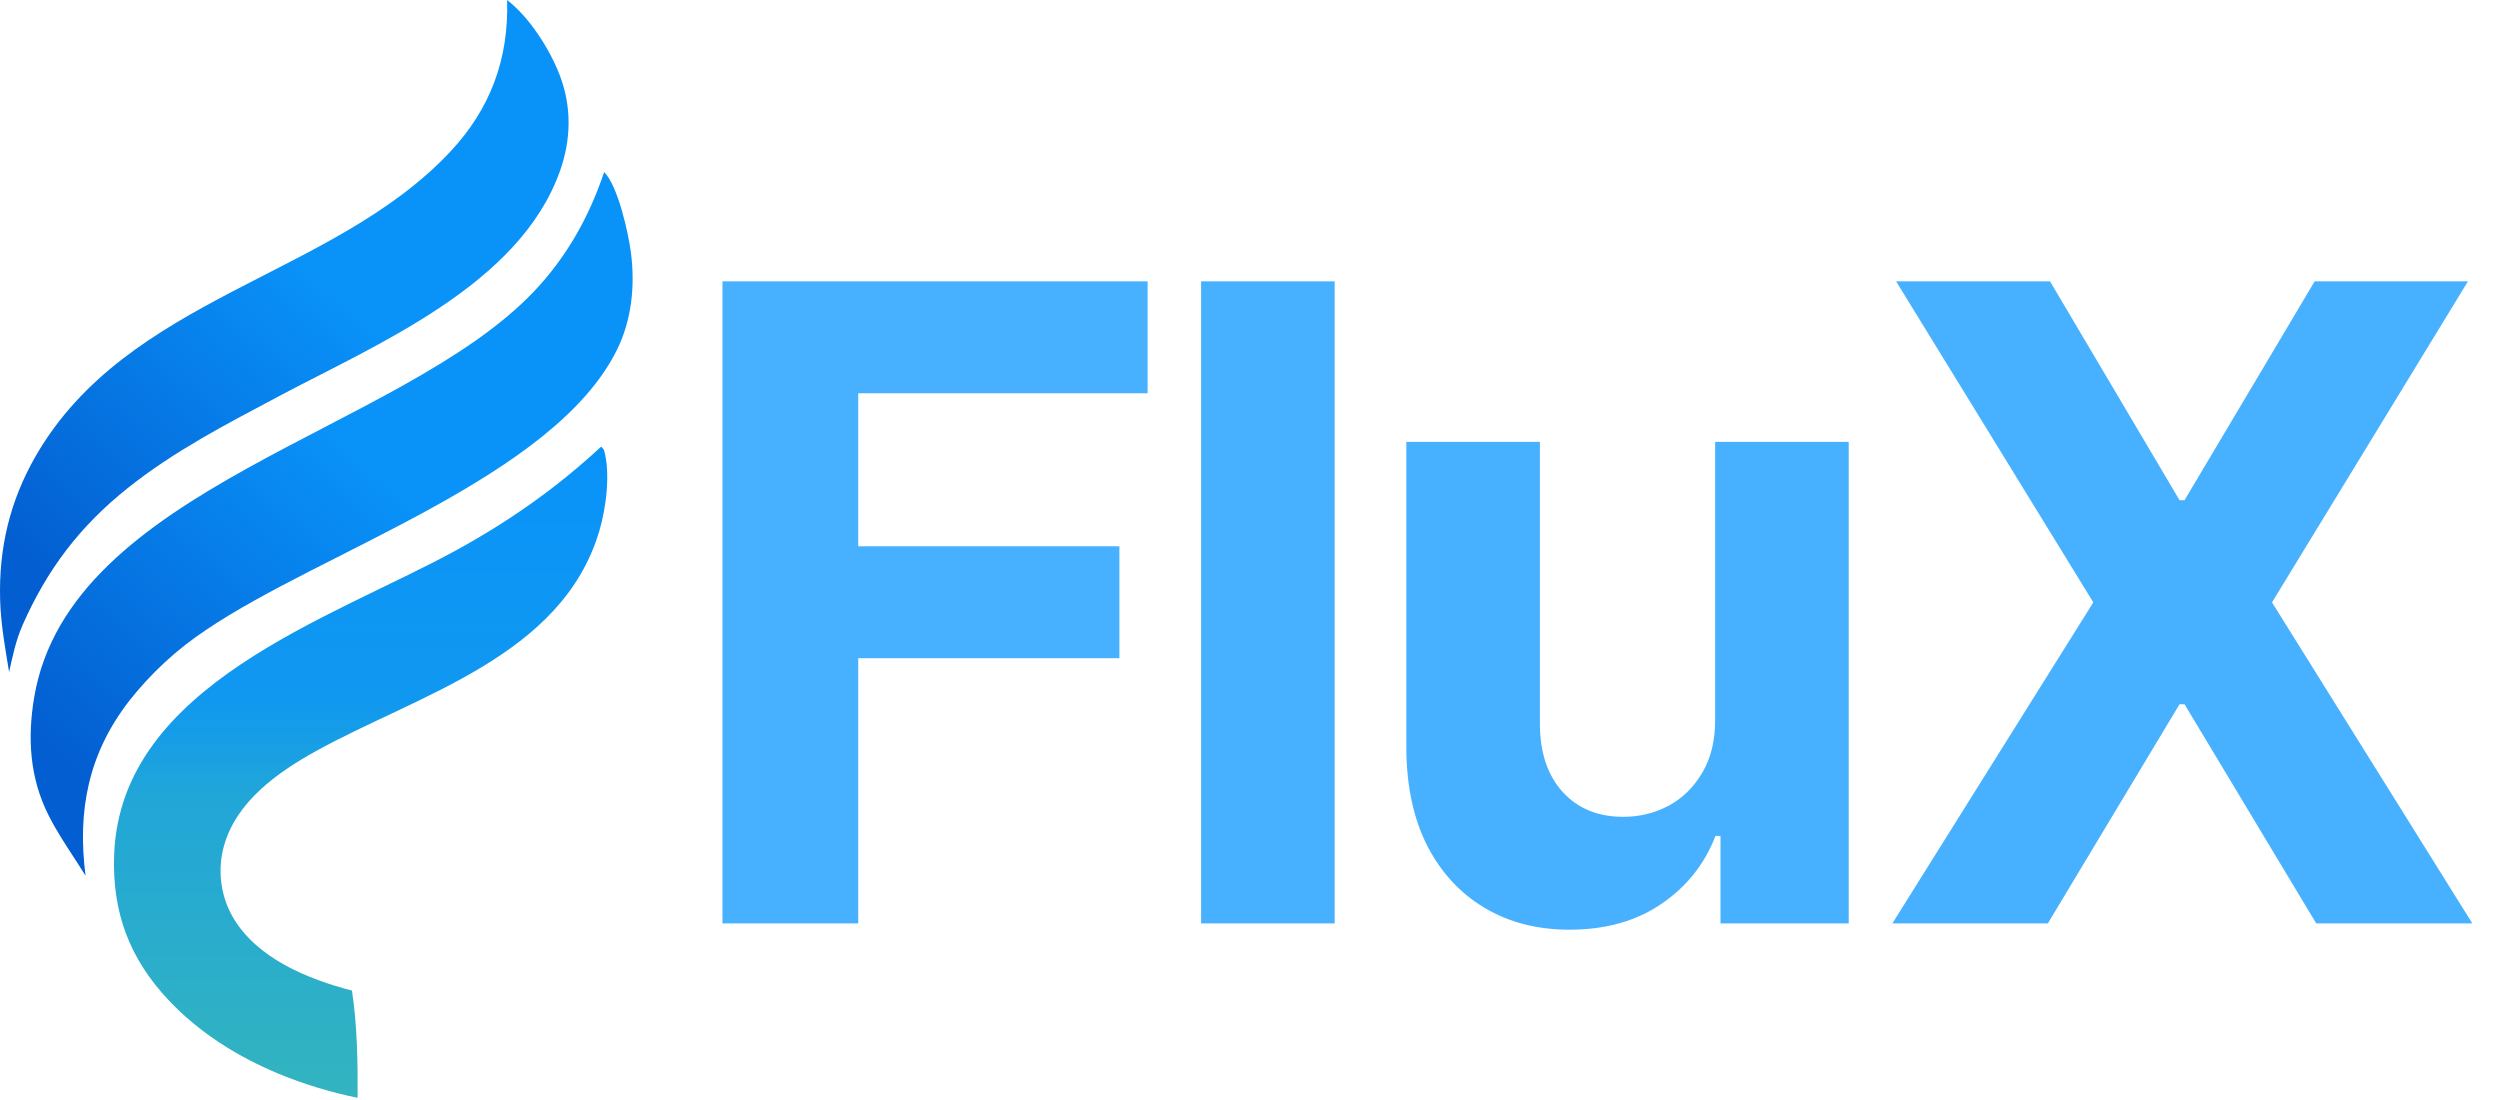
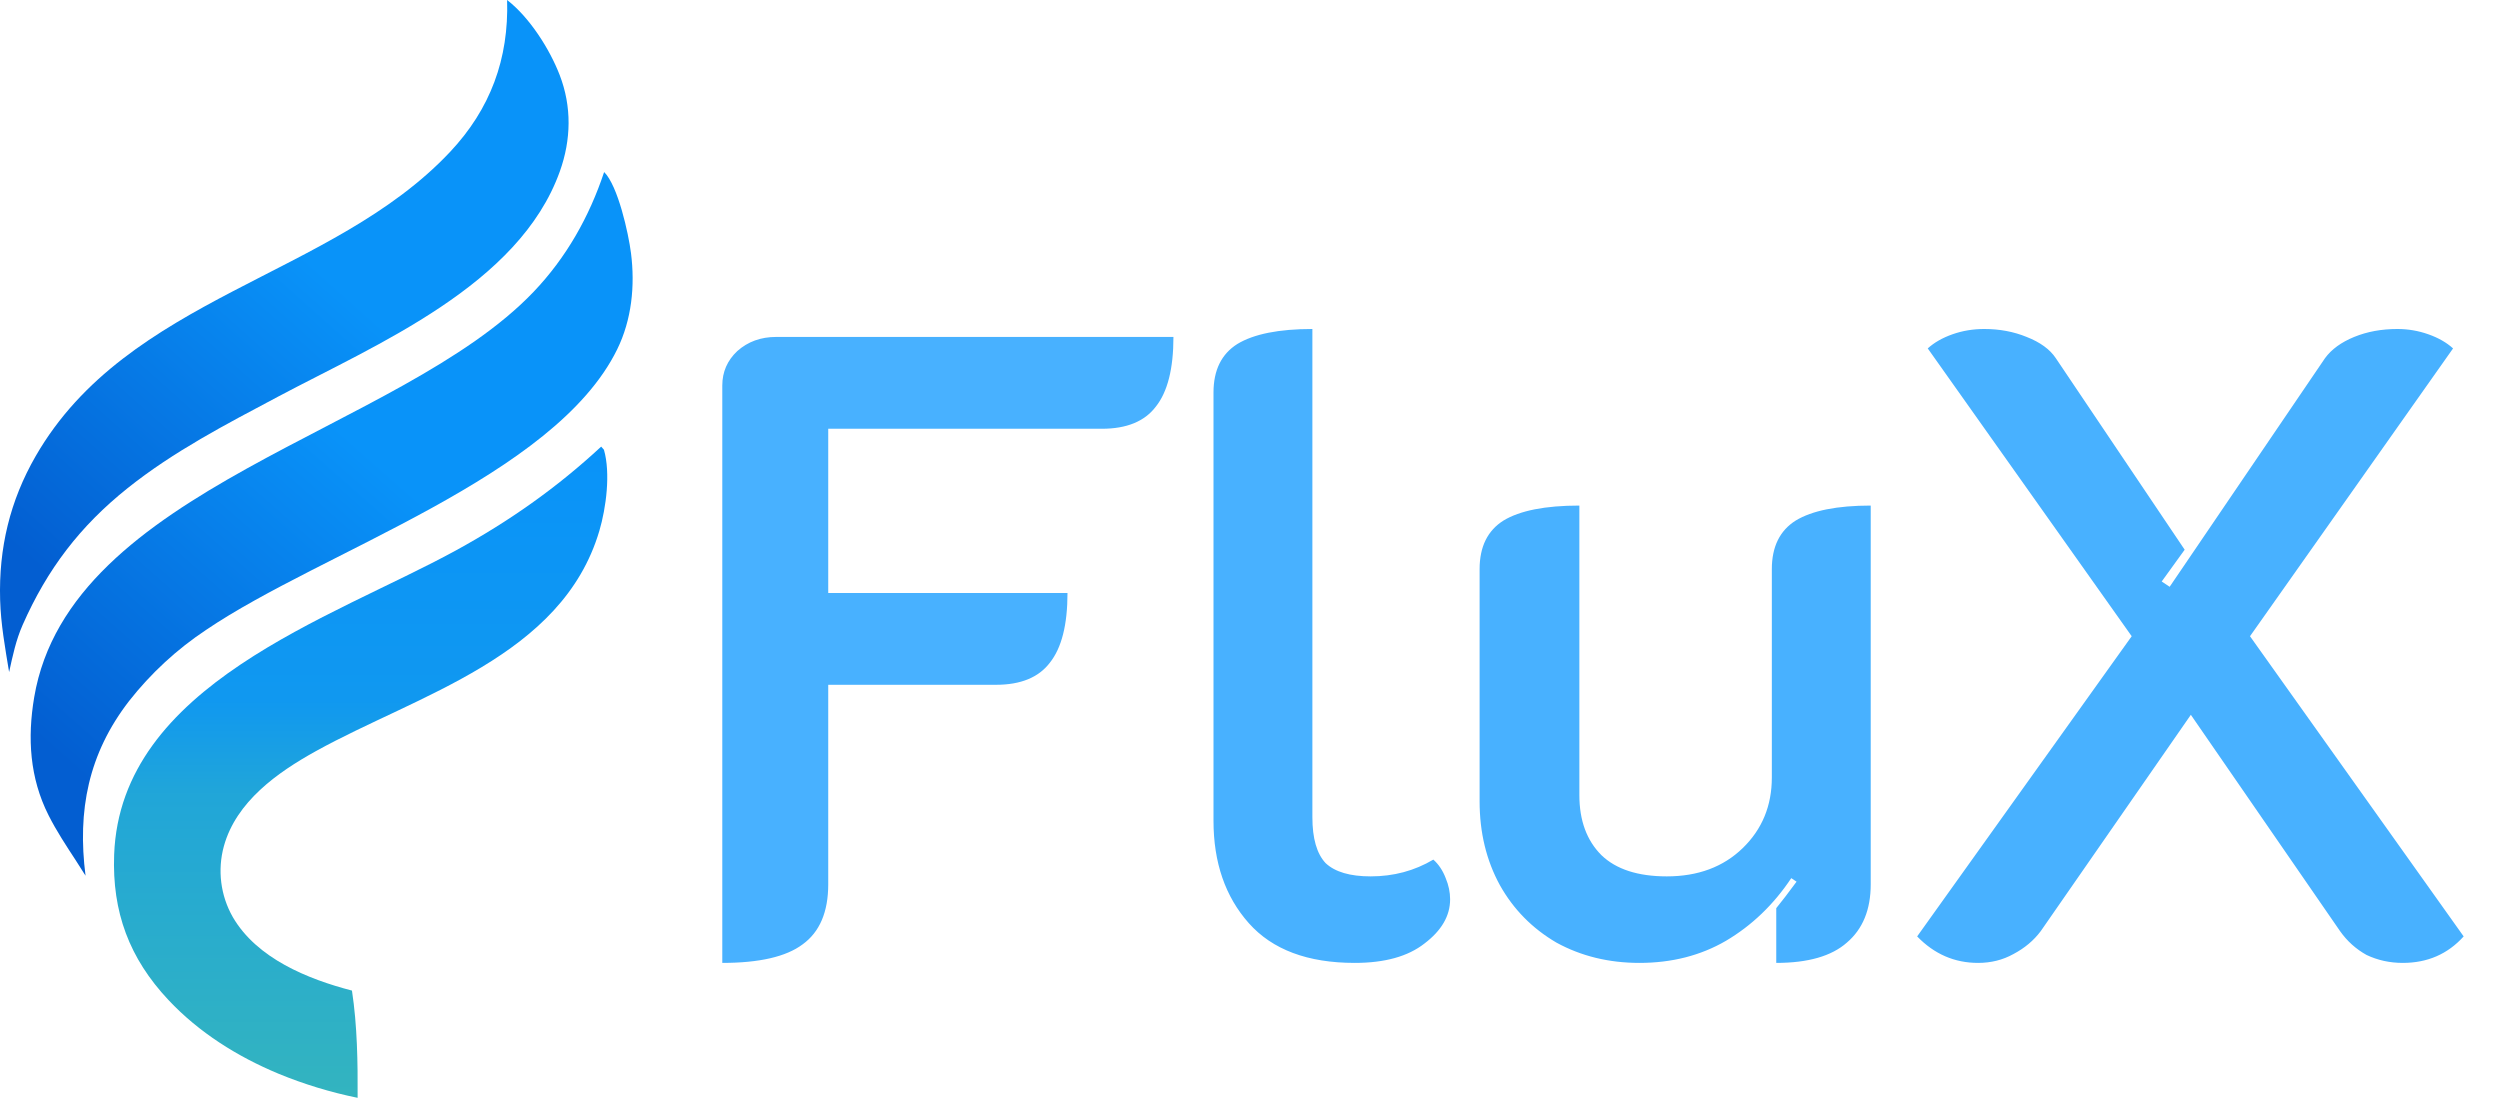
<svg xmlns="http://www.w3.org/2000/svg" width="555" height="244" viewBox="0 0 555 244" fill="none">
  <path d="M133.462 99.148L134.074 99.845C135.579 105.044 134.557 112.76 133.058 117.838C124.798 145.807 92.745 154.212 70.09 166.772C61.569 171.497 52.428 177.968 49.7 187.855C48.248 193.15 48.956 198.799 51.67 203.571C57 212.758 68.299 217.354 78.135 219.909C79.32 227.724 79.437 235.826 79.391 243.716C73.375 242.49 67.489 240.697 61.812 238.358C52.722 234.572 44.164 229.214 37.397 222.001C28.699 212.735 24.875 202.459 25.34 189.757C26.722 152.026 73.568 137.335 101.23 122.185C113.058 115.707 123.568 108.314 133.462 99.148Z" fill="url(#paint0_linear_1_97)" />
  <path d="M134.118 38.193C137.182 41.224 139.523 51.785 140.083 56.209C140.998 63.432 140.249 70.965 137.017 77.554C123.097 105.931 71.585 122.328 45.761 139.832C39.251 144.152 33.474 149.491 28.648 155.635C19.609 167.334 17.144 179.953 18.99 194.408L16.844 191.031C14.71 187.768 12.531 184.466 10.775 180.983C6.585 172.68 6.068 163.82 7.591 154.794C15.452 108.201 88.688 95.966 118.445 64.801C125.704 57.199 130.81 48.144 134.118 38.193Z" fill="url(#paint1_linear_1_97)" />
  <path d="M112.579 -7.62939e-06C117.579 3.873 122.019 10.884 124.245 16.648C126.954 23.662 126.808 31.005 124.278 38.068C115.23 63.324 83.652 76.402 61.687 88.078C50.173 94.198 38.6 100.178 28.357 108.347C17.774 116.787 10.491 126.351 5.035 138.715C3.548 142.084 2.809 145.618 2.024 149.2C1.14 143.849 0.183 138.593 0.028 133.153C-0.298 121.709 2.202 111.171 7.934 101.232C28.369 65.802 73.735 61.547 99.888 33.754C108.892 24.186 112.972 13.042 112.579 -7.62939e-06Z" fill="url(#paint2_linear_1_97)" />
-   <path d="M160.389 205V62.455H254.77V87.303H190.527V121.268H248.506V146.116H190.527V205H160.389ZM296.295 62.455V205H266.645V62.455H296.295ZM380.765 159.48V98.091H410.416V205H381.949V185.581H380.835C378.422 191.845 374.408 196.88 368.794 200.685C363.226 204.49 356.428 206.392 348.4 206.392C341.254 206.392 334.967 204.768 329.538 201.52C324.109 198.272 319.863 193.655 316.801 187.669C313.785 181.683 312.253 174.514 312.207 166.162V98.091H341.858V160.872C341.904 167.183 343.598 172.171 346.939 175.837C350.28 179.502 354.757 181.335 360.372 181.335C363.945 181.335 367.286 180.523 370.395 178.899C373.503 177.229 376.009 174.769 377.912 171.521C379.86 168.273 380.812 164.259 380.765 159.48ZM455.108 62.455L483.854 111.037H484.968L513.853 62.455H547.888L504.387 133.727L548.862 205H514.201L484.968 156.348H483.854L454.621 205H420.098L464.713 133.727L420.933 62.455H455.108Z" fill="#48B1FF" />
+   <path d="M160.348 85.58C160.348 82.575 161.459 80.027 163.68 77.936C166.032 75.845 168.907 74.8 172.304 74.8H260.504C260.504 81.856 259.197 87.017 256.584 90.284C254.101 93.551 250.116 95.184 244.628 95.184H183.868V131.64H236.984C236.984 138.696 235.677 143.857 233.064 147.124C230.581 150.391 226.596 152.024 221.108 152.024H183.868V196.32C183.868 202.461 181.973 206.904 178.184 209.648C174.525 212.392 168.58 213.764 160.348 213.764V85.58ZM300.757 213.764C290.304 213.764 282.464 210.824 277.237 204.944C272.011 199.064 269.397 191.485 269.397 182.208V87.148C269.397 82.183 271.161 78.589 274.689 76.368C278.348 74.147 283.901 73.036 291.349 73.036V181.424C291.349 186.128 292.329 189.525 294.289 191.616C296.38 193.576 299.712 194.556 304.285 194.556C309.381 194.556 314.02 193.315 318.201 190.832C319.378 191.877 320.292 193.249 320.945 194.948C321.599 196.516 321.925 198.084 321.925 199.652C321.925 203.311 320.031 206.577 316.242 209.452C312.583 212.327 307.422 213.764 300.757 213.764ZM415.3 196.32C415.3 201.939 413.536 206.251 410.008 209.256C406.61 212.261 401.384 213.764 394.328 213.764V201.612C395.504 200.175 397.006 198.215 398.836 195.732L397.66 194.948C393.74 200.828 388.905 205.467 383.156 208.864C377.537 212.131 371.134 213.764 363.948 213.764C357.153 213.764 351.012 212.261 345.524 209.256C340.166 206.12 335.985 201.873 332.98 196.516C329.974 191.028 328.472 184.821 328.472 177.896V126.348C328.472 121.383 330.236 117.789 333.764 115.568C337.422 113.347 343.041 112.236 350.62 112.236V176.524C350.62 182.143 352.253 186.585 355.52 189.852C358.786 192.988 363.621 194.556 370.024 194.556C376.949 194.556 382.568 192.465 386.88 188.284C391.192 184.103 393.348 178.876 393.348 172.604V126.348C393.348 121.383 395.112 117.789 398.64 115.568C402.298 113.347 407.852 112.236 415.3 112.236V196.32ZM439.132 213.764C433.905 213.764 429.397 211.804 425.608 207.884L473.236 141.244L427.96 77.348C429.397 76.041 431.227 74.996 433.448 74.212C435.669 73.428 438.021 73.036 440.504 73.036C443.901 73.036 447.037 73.624 449.912 74.8C452.917 75.976 455.073 77.544 456.38 79.504L484.996 122.036L479.9 129.092L481.664 130.268L516.16 79.504C517.597 77.544 519.753 75.976 522.628 74.8C525.503 73.624 528.704 73.036 532.232 73.036C534.584 73.036 536.871 73.428 539.092 74.212C541.313 74.996 543.143 76.041 544.58 77.348L499.5 141.244L546.932 207.884C543.404 211.804 538.896 213.764 533.408 213.764C530.533 213.764 527.855 213.176 525.372 212C523.02 210.693 521.06 208.929 519.492 206.708L486.368 158.688L453.048 206.708C451.48 208.799 449.455 210.497 446.972 211.804C444.62 213.111 442.007 213.764 439.132 213.764Z" fill="#48B1FF" />
  <defs>
    <linearGradient id="paint0_linear_1_97" x1="80.058" y1="99.148" x2="80.058" y2="243.716" gradientUnits="userSpaceOnUse">
      <stop stop-color="#0993F9" />
      <stop offset="0.389" stop-color="#1098F0" />
      <stop offset="0.537" stop-color="#21A6D8" />
      <stop offset="1" stop-color="#33B4BF" />
    </linearGradient>
    <linearGradient id="paint1_linear_1_97" x1="86.821" y1="105.214" x2="23.559" y2="177.084" gradientUnits="userSpaceOnUse">
      <stop stop-color="#0993F9" />
      <stop offset="1" stop-color="#035ED1" />
    </linearGradient>
    <linearGradient id="paint2_linear_1_97" x1="75.576" y1="64.011" x2="15.073" y2="131.988" gradientUnits="userSpaceOnUse">
      <stop stop-color="#0993F9" />
      <stop offset="1" stop-color="#035ED1" />
    </linearGradient>
  </defs>
</svg>
